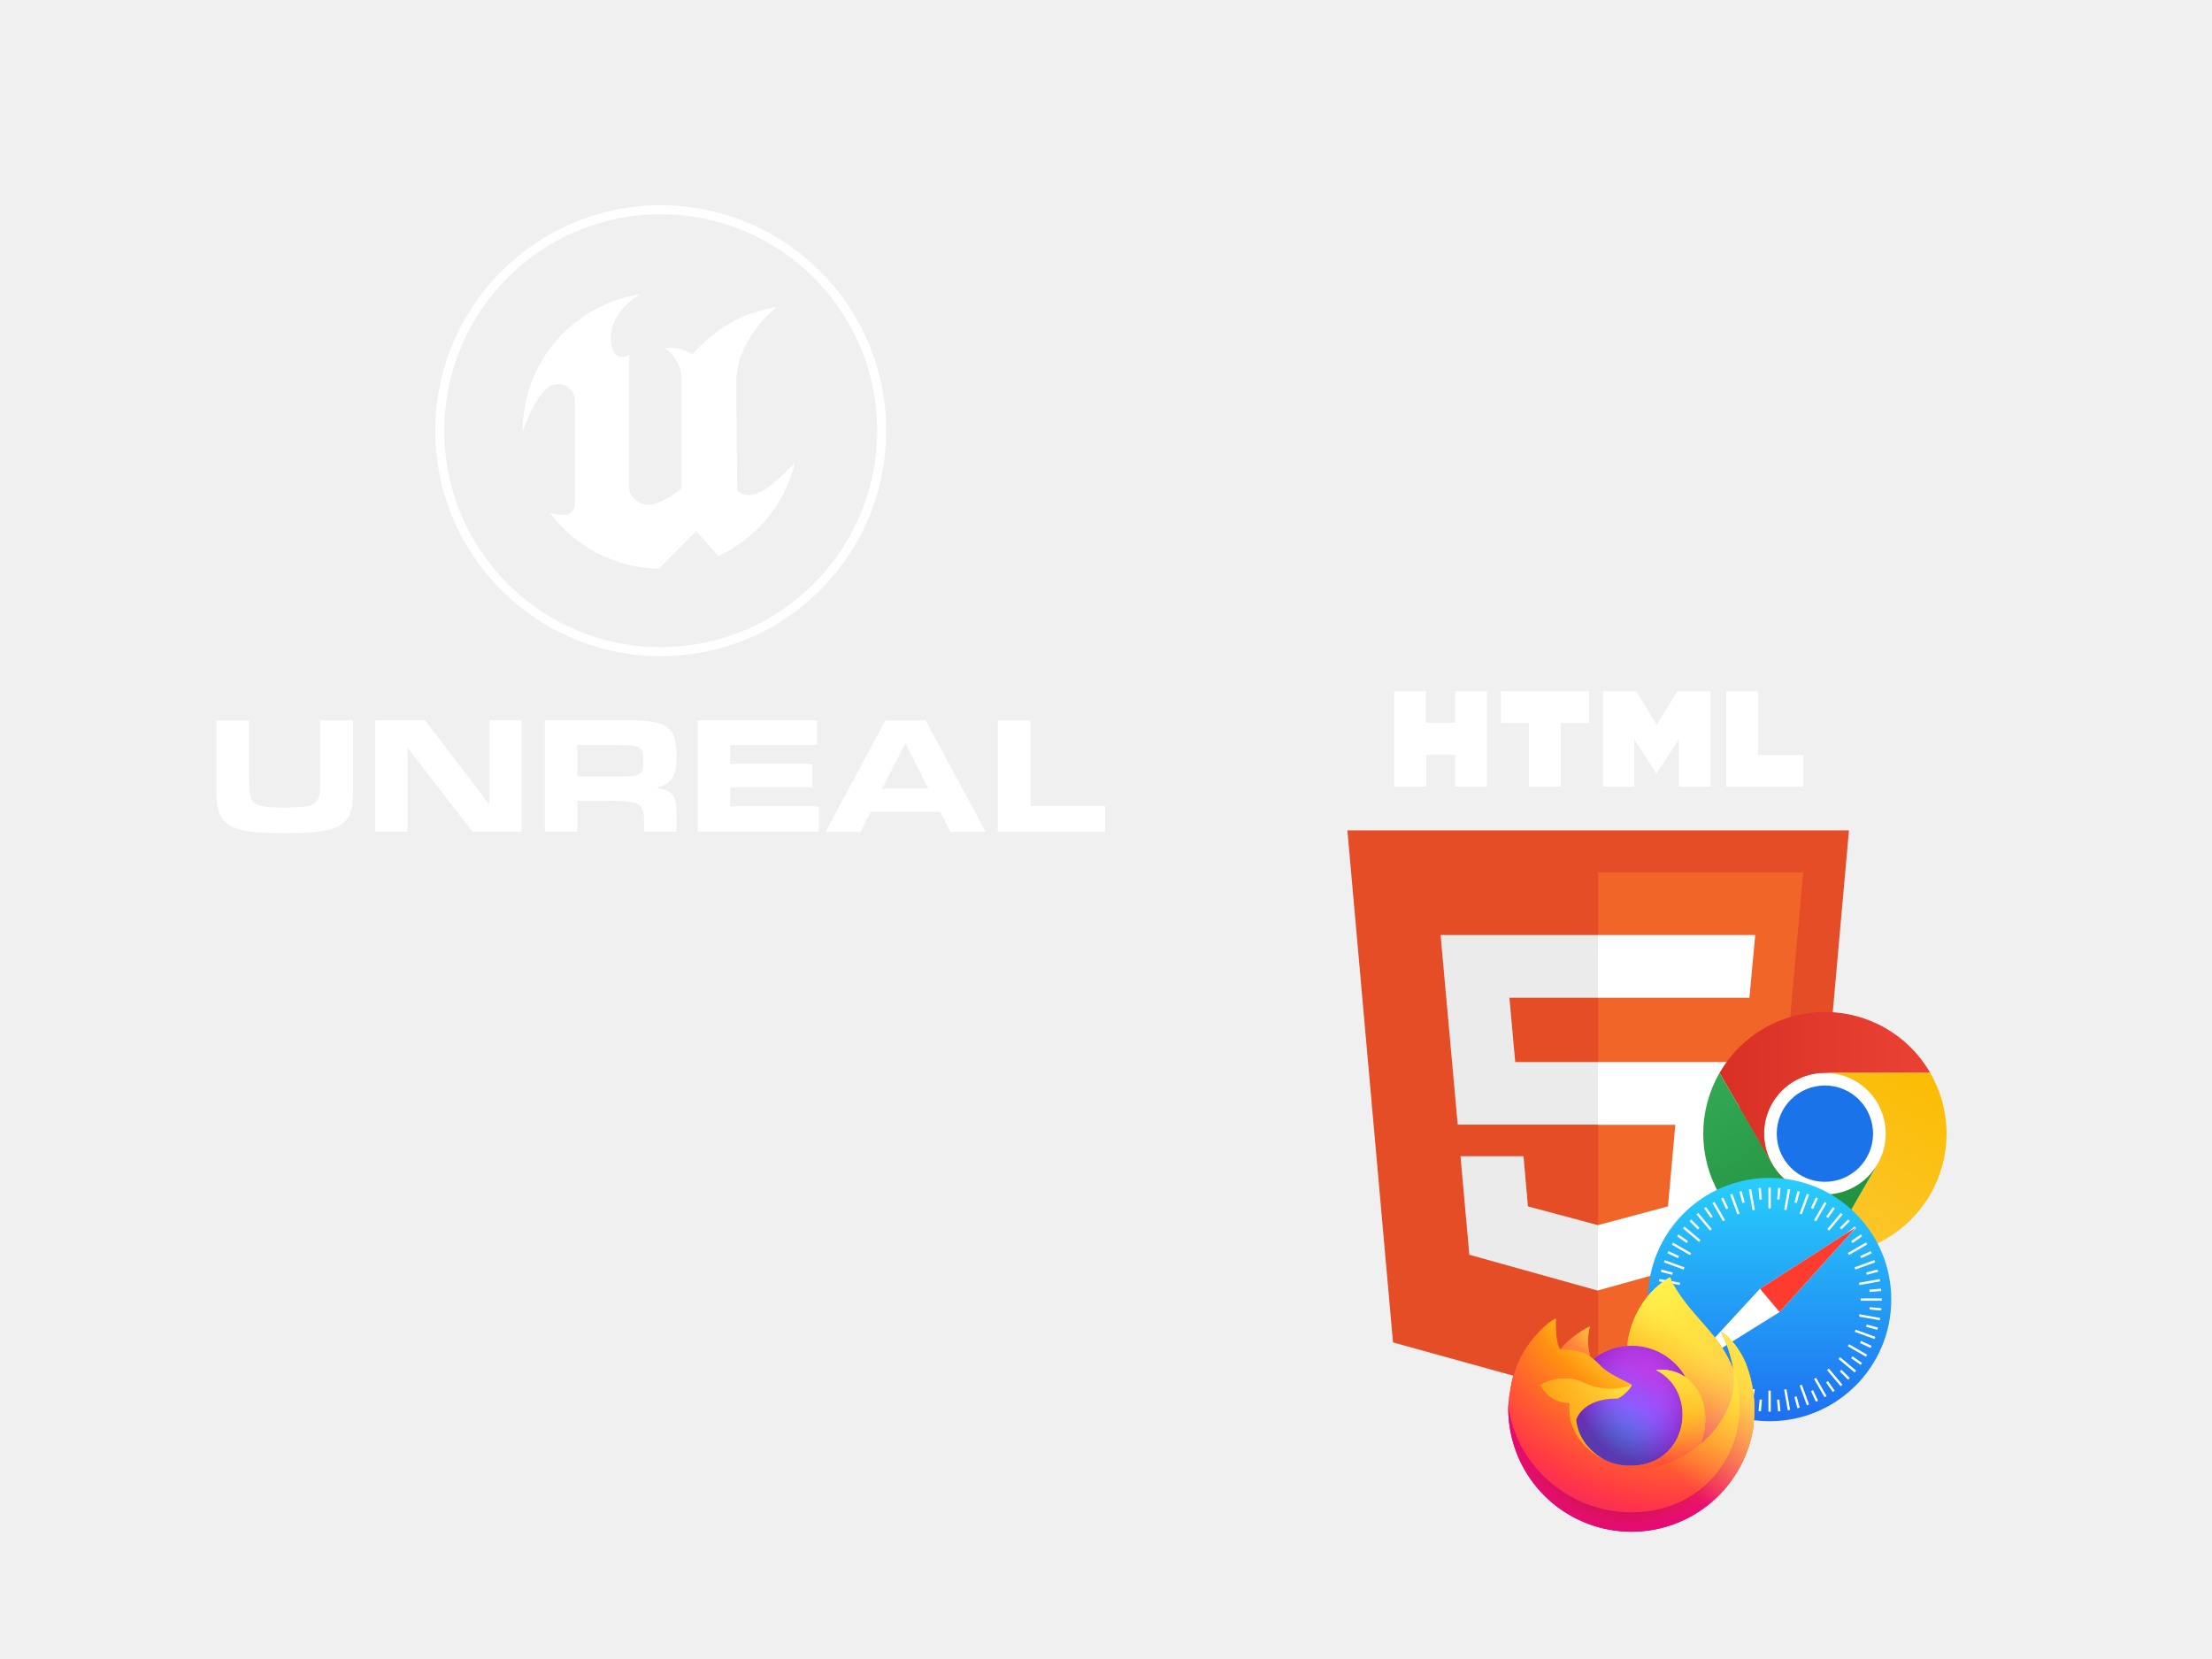
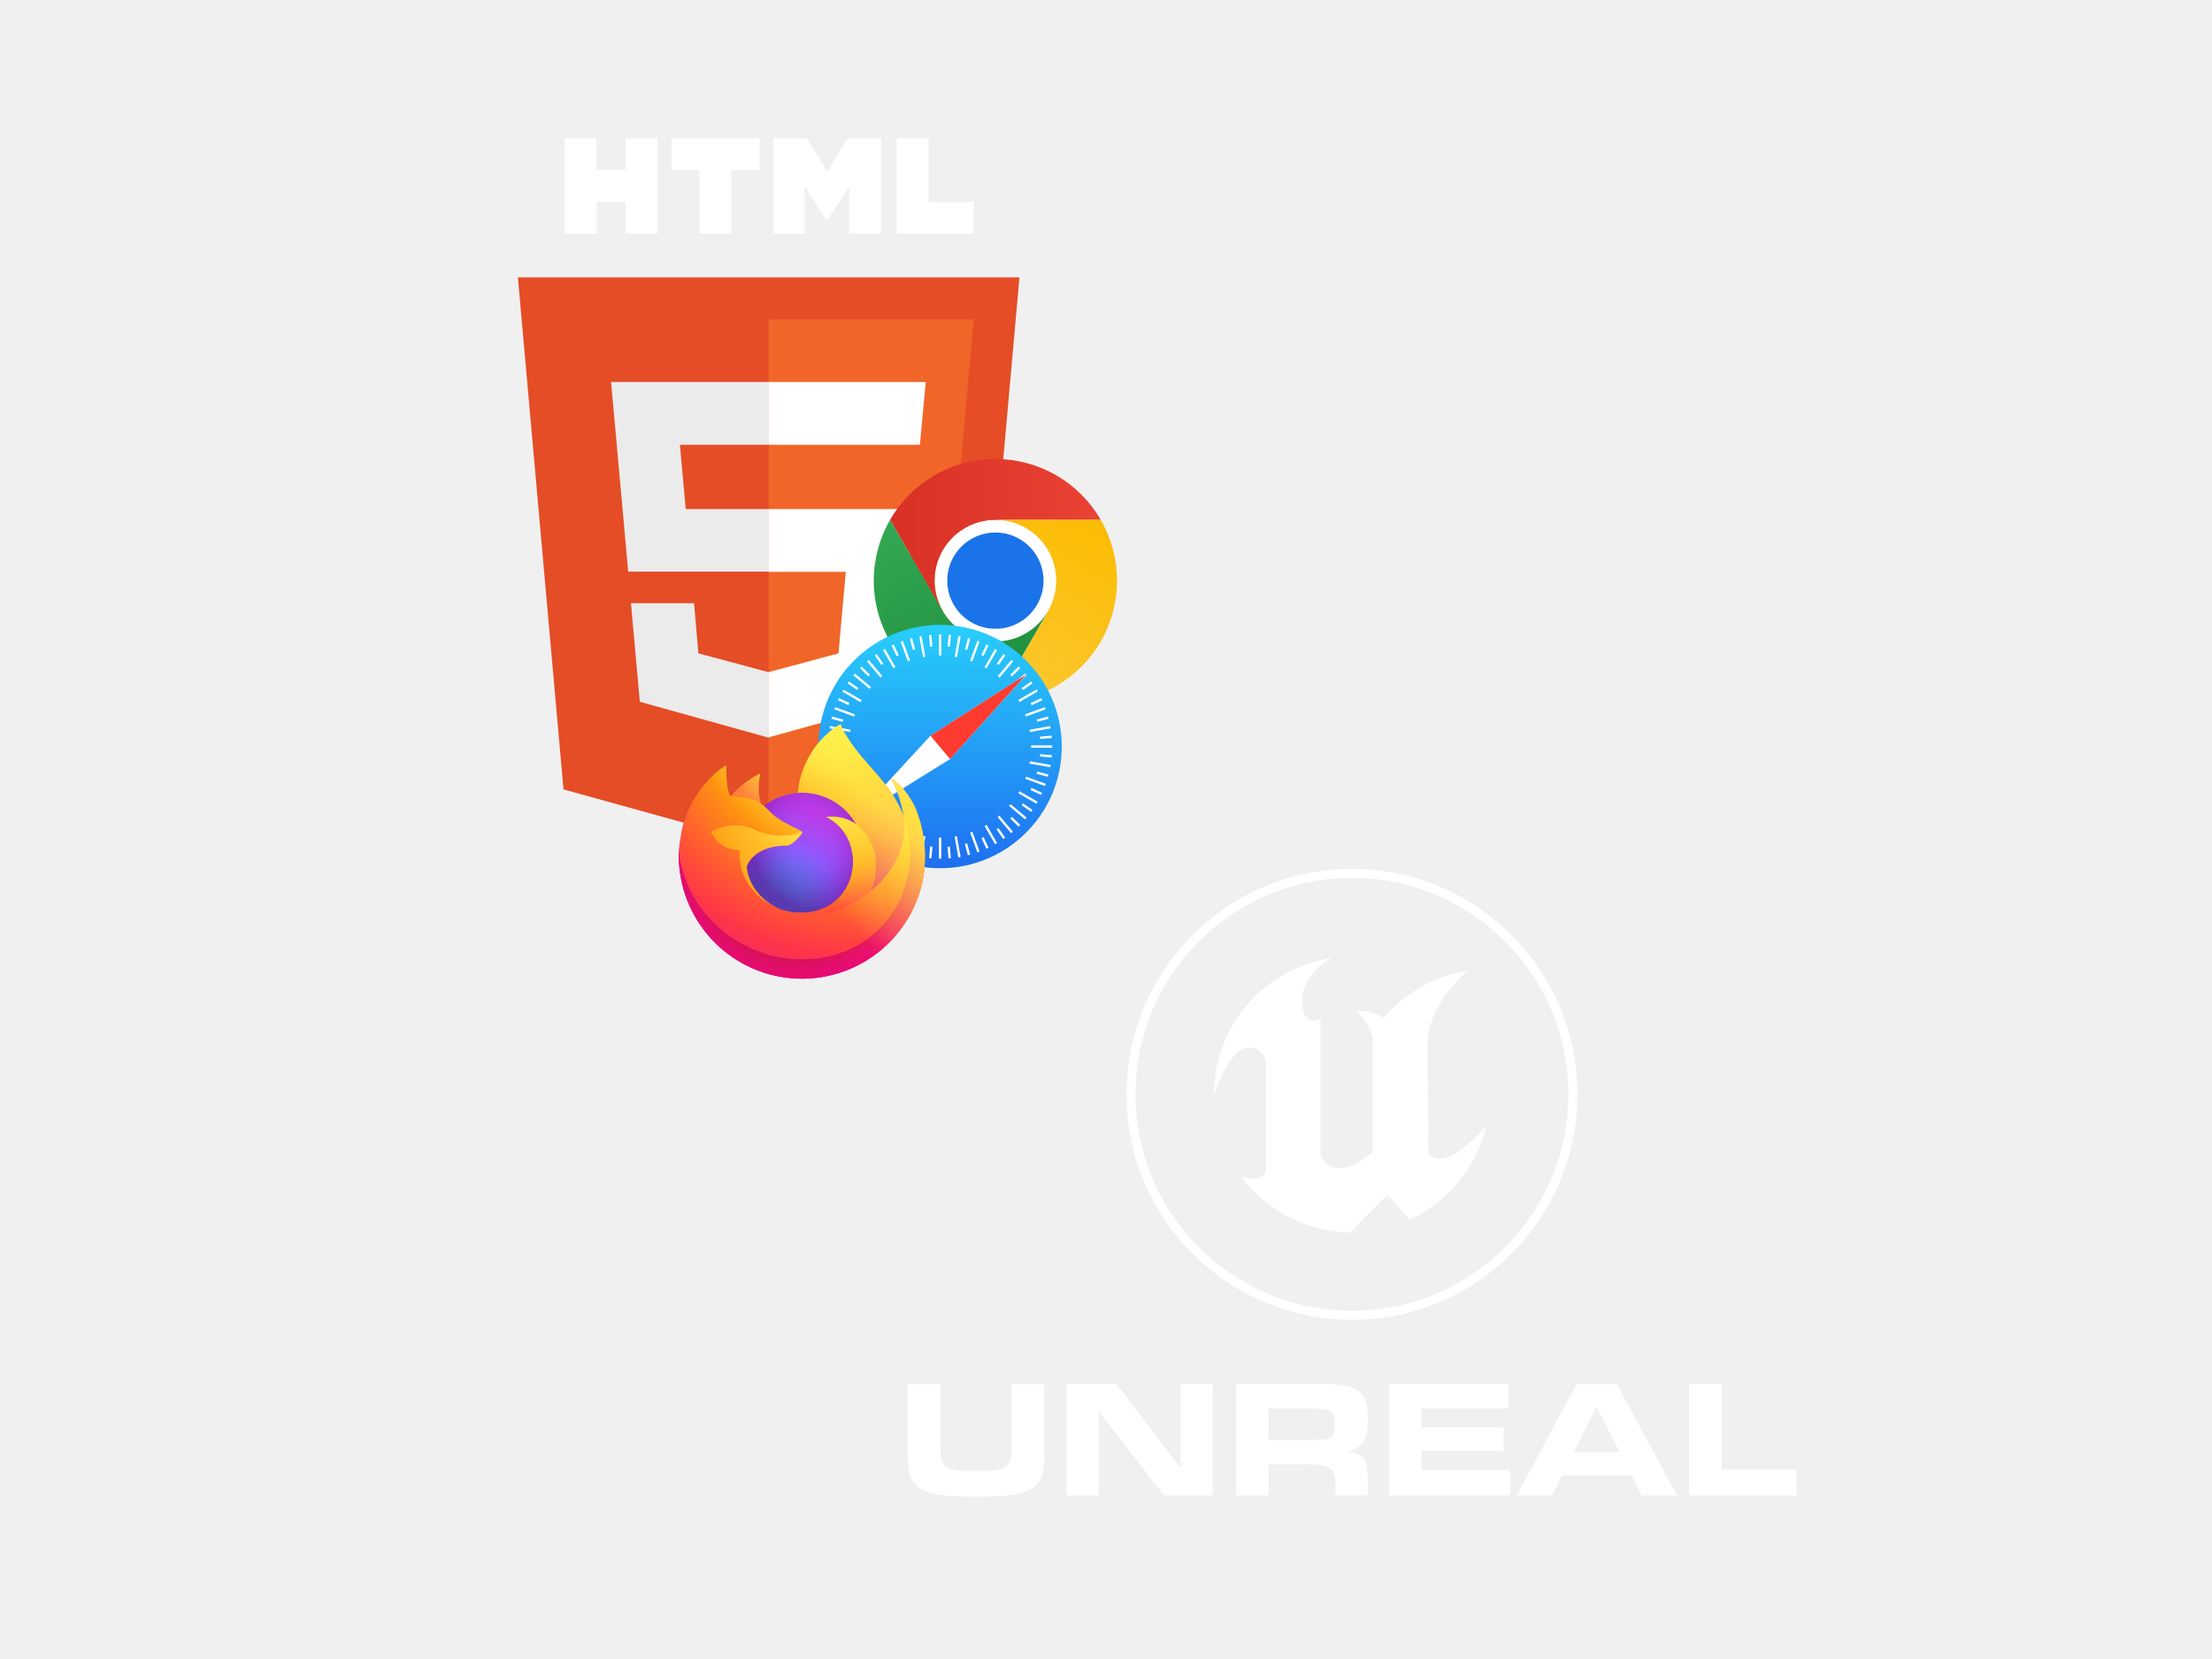
<svg xmlns="http://www.w3.org/2000/svg" width="800" height="600">
-   <svg x="70" y="70" viewBox="0 0 680 480" width="340" height="240">
+   <svg x="320" y="310" viewBox="0 0 680 480" width="340" height="240">
    <path fill="white" d="M64.72,462.64q-9.8,0-17.18-.53a79.32,79.32,0,0,1-12.74-1.79,30.35,30.35,0,0,1-8.87-3.44,17.29,17.29,0,0,1-5.61-5.44,21.72,21.72,0,0,1-2.95-7.78,56.33,56.33,0,0,1-.86-10.54v-52h23.7v44.32q0,4.11.29,7.06a17.08,17.08,0,0,0,1.17,5,8.14,8.14,0,0,0,2.55,3.36,12.36,12.36,0,0,0,4.41,2,33.9,33.9,0,0,0,6.75,1c2.68.15,5.86.23,9.57.23h2q5.55,0,9.56-.26a38.23,38.23,0,0,0,6.76-.95,11.87,11.87,0,0,0,4.41-2,8.48,8.48,0,0,0,2.54-3.36,16.76,16.76,0,0,0,1.18-5q.28-3,.28-7V381.11h23.71v52a61.52,61.52,0,0,1-.8,10.51,21.49,21.49,0,0,1-2.87,7.81,17.09,17.09,0,0,1-5.55,5.44,30.1,30.1,0,0,1-8.85,3.44,79.35,79.35,0,0,1-12.79,1.79q-7.45.52-17.35.53Z" />
    <path fill="white" d="M237.26,461.65H201.82l-46.66-60.3h-.46v60.3H131.46V381h36l46.09,60.36H214V381h23.24v80.61Zm0,0" />
    <path fill="white" d="M307.13,421.72c4.09,0,7.34-.12,9.77-.37a13.22,13.22,0,0,0,5.52-1.57,5.46,5.46,0,0,0,2.46-3.29,22.1,22.1,0,0,0,.58-5.59v-1.39a21.78,21.78,0,0,0-.58-5.52,5.2,5.2,0,0,0-2.49-3.24,13.87,13.87,0,0,0-5.55-1.51c-2.43-.25-5.66-.37-9.71-.37H277.59v22.85Zm42.2,39.93H325.91v-6.54a55.9,55.9,0,0,0-.28-6.08,12.37,12.37,0,0,0-1.21-4.31,7.37,7.37,0,0,0-2.57-2.83,12.94,12.94,0,0,0-4.38-1.65,42.55,42.55,0,0,0-6.7-.78q-4-.21-9.48-.21h-23.7v22.4H254.11V381h62.53a88.81,88.81,0,0,1,16.2,1.22,23.13,23.13,0,0,1,10,4.08,14.72,14.72,0,0,1,5.07,7.58,41.65,41.65,0,0,1,1.4,11.66v2.83a41.49,41.49,0,0,1-.74,8.31,18.07,18.07,0,0,1-2.41,6.13,14,14,0,0,1-4.29,4.25,20.43,20.43,0,0,1-6.47,2.55v.46a34.65,34.65,0,0,1,6.95,1.77,9.33,9.33,0,0,1,4.27,3.18,12.84,12.84,0,0,1,2.12,5.53,54.6,54.6,0,0,1,.57,8.73v12.33Zm0,0" />
    <path fill="white" d="M452.32,461.65h-87.6V381h86.22v17.83H388.19v13.71h59.43v16.84H388.19v13.89h64.13v18.34Zm0,0" />
    <path fill="white" d="M531.52,430.41l-16.43-32.35h-.58L498.2,430.41ZM573,461.71H547.44l-7.39-14.47H489.78l-7.27,14.47H457.14l43.29-80.6h29.09L573,461.71Zm0,0" />
    <path fill="white" d="M659.33,461.71H581.69v-80.6h23.7V443h53.94v18.75Zm0,0" />
    <path fill="white" d="M434.82,195h0c-2.81,13.56-15.32,48.34-55.19,67.18l-16-18-27,27.16a99.72,99.72,0,0,1-78.86-40.45,38.88,38.88,0,0,0,8.84,1.66c4.42.08,9.21-1.54,9.21-9V150.3a12.06,12.06,0,0,0-15.18-12.07c-12.5,2.86-22.5,34.07-22.5,34.07a99.25,99.25,0,0,1,34.36-76.06C291.12,80.46,309.31,75,323.13,72.86,309.48,80.64,301.8,93.34,301.8,104c0,17.09,10.32,15.07,13.38,12.55v98.92a16,16,0,0,0,2,3.49A14.59,14.59,0,0,0,329.15,225c10.34,0,23.75-11.8,23.75-11.8v-80.1c0-8.15-6.14-18-12.29-21.36,0,0,11.38-2,20.18,4.71h0a74.2,74.2,0,0,1,5.26-5.79C386.51,90.56,405.82,84.86,421.9,82h0s-29.27,23-29.27,53.8c0,22.93.59,78.84.59,78.84C404.11,225.1,420.24,210,434.82,195Z" />
    <path fill="white" d="M337.92,8.48A163.07,163.07,0,1,0,501,171.54,163.06,163.06,0,0,0,337.92,8.48Zm0,319.61A156.55,156.55,0,1,1,494.46,171.54,156.55,156.55,0,0,1,337.92,328.09Z" />
  </svg>
-   <svg x="450" y="250" viewBox="0 0 512 512" width="256" height="256">
+   <svg x="150" y="50" viewBox="0 0 512 512" width="256" height="256">
    <path fill="white" d="M108.4 0h23v22.8h21.2V0h23v69h-23V46h-21v23h-23.2M206 23h-20.3V0h63.7v23H229v46h-23M259.5 0h24.1l14.8 24.3L313.2 0h24.1v69h-23V34.8l-16.1 24.8l-16.1-24.8v34.2h-22.6M348.7 0h23v46.2h32.6V69h-55.6" />
    <path fill="#e44d26" d="M107.6 471l-33-370.4h362.8l-33 370.2L255.7 512" />
    <path fill="#f16529" d="M256 480.5V131H404.3L376 447" />
    <path fill="#ebebeb" d="M142 176.3h114v45.4h-64.2l4.2 46.5h60v45.3H154.4M156.4 336.3H202l3.2 36.3 50.8 13.6v47.4l-93.2-26" />
    <path fill="#fff" d="M369.6 176.3H255.8v45.4h109.6M361.3 268.2H255.8v45.4h56l-5.3 59-50.7 13.6v47.2l93-25.8" />
  </svg>
-   <svg x="600" y="350" width="120" height="120" viewBox="0 0 120 120" fill="none">
+   <svg x="300" y="150" width="120" height="120" viewBox="0 0 120 120" fill="none">
    <g clip-path="url(#ee)">
      <path d="m60 81.99c12.15 0 22-9.85 22-22 0-12.15-9.85-22-22-22s-22 9.85-22 22c0 12.15 9.85 22 22 22z" fill="#fff">      </path>
      <path d="m60 38h38.099c-3.861-6.689-9.414-12.244-16.103-16.106-6.688-3.862-14.276-5.895-21.999-5.894-7.723 5e-4 -15.31 2.034-21.998 5.897-6.688 3.863-12.241 9.418-16.101 16.108l19.05 32.995 0.017-0.004c-1.938-3.342-2.96-7.135-2.965-10.998-0.004-3.863 1.01-7.659 2.94-11.005 1.93-3.346 4.709-6.124 8.055-8.054 3.346-1.93 7.142-2.944 11.005-2.939z" fill="url(#cc)" />
      <path d="m60 77.417c9.619 0 17.417-7.798 17.417-17.417 0-9.619-7.798-17.417-17.417-17.417-9.619 0-17.417 7.798-17.417 17.417 0 9.619 7.798 17.417 17.417 17.417z" fill="#1A73E8" />
      <path d="m79.05 71.006-19.05 32.994c7.723 1e-3 15.311-2.031 21.999-5.893 6.689-3.861 12.243-9.416 16.104-16.105 3.861-6.689 5.893-14.276 5.892-22-1e-3 -7.723-2.036-15.31-5.9-21.997h-38.099l-0.004 0.017c3.863-0.007 7.66 1.004 11.007 2.931 3.348 1.928 6.128 4.704 8.06 8.049s2.949 7.14 2.947 11.003c-0.002 3.863-1.022 7.657-2.958 11z" fill="url(#bb)" />
      <path d="m40.949 71.006-19.049-32.995c-3.863 6.688-5.896 14.275-5.897 21.998s2.033 15.31 5.895 21.999 9.417 12.242 16.106 16.102c6.689 3.86 14.277 5.891 22 5.889l19.049-32.994-0.012-0.012c-1.925 3.349-4.699 6.131-8.042 8.067s-7.138 2.955-11 2.956-7.658-1.016-11.002-2.949c-3.345-1.933-6.12-4.713-8.048-8.061z" fill="url(#aa)" />
    </g>
    <defs>
      <linearGradient id="cc" x1="21.898" x2="98.099" y1="43.5" y2="43.5" gradientUnits="userSpaceOnUse">
        <stop stop-color="#D93025" offset="0" />
        <stop stop-color="#EA4335" offset="1" />
      </linearGradient>
      <linearGradient id="bb" x1="53.99" x2="92.09" y1="103.41" y2="37.42" gradientUnits="userSpaceOnUse">
        <stop stop-color="#FCC934" offset="0" />
        <stop stop-color="#FBBC04" offset="1" />
      </linearGradient>
      <linearGradient id="aa" x1="64.763" x2="26.663" y1="101.25" y2="35.261" gradientUnits="userSpaceOnUse">
        <stop stop-color="#1E8E3E" offset="0" />
        <stop stop-color="#34A853" offset="1" />
      </linearGradient>
      <clipPath id="ee">
        <rect transform="translate(16 16)" width="88" height="88" fill="#fff" />
      </clipPath>
    </defs>
  </svg>
-   <svg x="580" y="410" width="120" height="120" viewBox="0 0 120 120" fill="none">
+   <svg x="280" y="210" width="120" height="120" viewBox="0 0 120 120" fill="none">
    <path d="m60 104c24.3 0 44-19.7 44-44s-19.7-44-44-44-44 19.7-44 44 19.7 44 44 44z" fill="url(#aaa)" />
    <path d="m60.002 100.1v-6.756" stroke="#fff" stroke-linecap="square" stroke-width=".847" />
    <path d="m60.002 26.624v-6.756" stroke="#fff" stroke-linecap="square" stroke-width=".847" />
    <path d="m53.018 99.512 1.173-6.654m11.585-65.704 1.173-6.654" stroke="#fff" stroke-linecap="square" stroke-width=".847" />
    <path d="m46.278 97.689 2.311-6.349m22.819-62.694 2.311-6.349" stroke="#fff" stroke-linecap="square" stroke-width=".847" />
    <path d="m39.91 94.765 3.378-5.851m33.359-57.779 3.378-5.851" stroke="#fff" stroke-linecap="square" stroke-width=".847" />
    <path d="m34.252 90.737 4.343-5.176m42.885-51.109 4.343-5.176" stroke="#fff" stroke-linecap="square" stroke-width=".847" />
    <path d="m29.227 85.774 5.176-4.343m51.109-42.885 5.176-4.343" stroke="#fff" stroke-linecap="square" stroke-width=".847" />
    <path d="m25.244 80.033 5.851-3.378m57.779-33.359 5.851-3.378" stroke="#fff" stroke-linecap="square" stroke-width=".847" />
    <path d="m22.238 73.725 6.349-2.311m62.694-22.819 6.349-2.311" stroke="#fff" stroke-linecap="square" stroke-width=".847" />
    <path d="m20.469 67.009 6.654-1.173m65.704-11.585 6.654-1.173" stroke="#fff" stroke-linecap="square" stroke-width=".847" />
    <path d="m19.9 60.002h6.756m66.718 0h6.756" stroke="#fff" stroke-linecap="square" stroke-width=".847" />
    <path d="m20.488 53.062 6.654 1.173m65.704 11.585 6.654 1.173" stroke="#fff" stroke-linecap="square" stroke-width=".847" />
    <path d="m22.309 46.295 6.349 2.311m62.694 22.819 6.349 2.311" stroke="#fff" stroke-linecap="square" stroke-width=".847" />
    <path d="m25.229 39.99 5.851 3.378m57.779 33.359 5.851 3.378" stroke="#fff" stroke-linecap="square" stroke-width=".847" />
    <path d="m29.24 34.19 5.176 4.343m51.109 42.885 5.176 4.343" stroke="#fff" stroke-linecap="square" stroke-width=".847" />
    <path d="m34.166 29.281 4.343 5.176m42.885 51.109 4.343 5.176" stroke="#fff" stroke-linecap="square" stroke-width=".847" />
    <path d="m39.918 25.256 3.378 5.851m33.359 57.779 3.378 5.851" stroke="#fff" stroke-linecap="square" stroke-width=".847" />
    <path d="m46.28 22.3 2.311 6.349m22.819 62.694 2.311 6.349" stroke="#fff" stroke-linecap="square" stroke-width=".847" />
    <path d="m52.992 20.554 1.173 6.654m11.585 65.704 1.173 6.654" stroke="#fff" stroke-linecap="square" stroke-width=".847" />
    <path d="m56.484 99.953 0.294-3.365m6.404-73.194 0.294-3.365" stroke="#fff" stroke-linecap="square" stroke-width=".847" />
    <path d="m49.629 98.788 0.874-3.263m19.016-70.97 0.874-3.263" stroke="#fff" stroke-linecap="square" stroke-width=".847" />
    <path d="m43.024 96.33 1.428-3.062m31.052-66.59 1.428-3.062" stroke="#fff" stroke-linecap="square" stroke-width=".847" />
    <path d="m36.978 92.875 1.938-2.767m42.143-60.186 1.938-2.767" stroke="#fff" stroke-linecap="square" stroke-width=".847" />
    <path d="m31.658 88.369 2.389-2.389m51.954-51.954 2.389-2.389" stroke="#fff" stroke-linecap="square" stroke-width=".847" />
    <path d="m27.141 83.051 2.767-1.938m60.186-42.143 2.767-1.938" stroke="#fff" stroke-linecap="square" stroke-width=".847" />
    <path d="m23.653 76.966 3.062-1.428m66.59-31.052 3.062-1.428" stroke="#fff" stroke-linecap="square" stroke-width=".847" />
    <path d="m21.24 70.41 3.263-0.874m70.97-19.016 3.263-0.874" stroke="#fff" stroke-linecap="square" stroke-width=".847" />
    <path d="m20 63.507 3.365-0.294m73.194-6.404 3.365-0.294" stroke="#fff" stroke-linecap="square" stroke-width=".847" />
    <path d="m20.03 56.514 3.365 0.294m73.194 6.404 3.365 0.294" stroke="#fff" stroke-linecap="square" stroke-width=".847" />
    <path d="m21.19 49.657 3.263 0.874m70.97 19.016 3.263 0.874" stroke="#fff" stroke-linecap="square" stroke-width=".847" />
    <path d="m23.624 43.042 3.062 1.428m66.59 31.052 3.062 1.428" stroke="#fff" stroke-linecap="square" stroke-width=".847" />
    <path d="m27.127 37.029 2.767 1.938m60.186 42.143 2.767 1.938" stroke="#fff" stroke-linecap="square" stroke-width=".847" />
    <path d="m31.654 31.661 2.389 2.389m51.954 51.954 2.389 2.389" stroke="#fff" stroke-linecap="square" stroke-width=".847" />
    <path d="m36.935 27.134 1.938 2.767m42.143 60.186 1.938 2.767" stroke="#fff" stroke-linecap="square" stroke-width=".847" />
    <path d="m43.044 23.676 1.428 3.062m31.052 66.59 1.428 3.062" stroke="#fff" stroke-linecap="square" stroke-width=".847" />
    <path d="m49.59 21.297 0.874 3.263m19.016 70.97 0.874 3.263" stroke="#fff" stroke-linecap="square" stroke-width=".847" />
    <path d="m56.449 20.063 0.294 3.365m6.404 73.194 0.294 3.365" stroke="#fff" stroke-linecap="square" stroke-width=".847" />
    <path d="m91.222 33.87-34.71 22.211-27.785 30.15 34.879-21.704 27.616-30.656z" clip-rule="evenodd" fill="#fff" fill-rule="evenodd" />
    <path d="m91.222 33.87-34.71 22.211 7.094 8.445 27.616-30.656z" clip-rule="evenodd" fill="#FF3B30" fill-rule="evenodd" />
    <defs>
      <linearGradient id="aaa" x1="59.999" x2="59.999" y1="104.01" y2="15.992" gradientUnits="userSpaceOnUse">
        <stop stop-color="#1E6FF1" offset="0" />
        <stop stop-color="#28CEFB" offset="1" />
      </linearGradient>
    </defs>
  </svg>
-   <svg x="530" y="450" width="120" height="120" viewBox="0 0 120 120" fill="none">
+   <svg x="230" y="250" width="120" height="120" viewBox="0 0 120 120" fill="none">
    <path d="m101.3 42.856c-1.937-4.66-5.865-9.691-8.942-11.282 2.194 4.249 3.717 8.813 4.514 13.529l0.008 0.075c-5.039-12.564-13.585-17.63-20.564-28.66-0.36-0.562-0.711-1.131-1.05-1.707-0.175-0.3-0.339-0.607-0.491-0.92-0.289-0.561-0.513-1.153-0.665-1.765 2e-4 -0.028-0.01-0.056-0.029-0.077s-0.044-0.035-0.072-0.038c-0.028-0.007-0.057-0.007-0.084 0-0.006 0-0.015 0.01-0.022 0.013s-0.022 0.013-0.032 0.017l0.017-0.03c-11.195 6.555-14.994 18.69-15.343 24.76-4.471 0.307-8.745 1.955-12.266 4.728-0.367-0.311-0.751-0.602-1.15-0.872-1.016-3.555-1.059-7.317-0.125-10.894-4.111 1.992-7.764 4.815-10.728 8.291h-0.021c-1.766-2.239-1.642-9.622-1.541-11.164-0.522 0.21-1.021 0.475-1.488 0.79-1.559 1.113-3.017 2.362-4.356 3.732-1.526 1.547-2.92 3.219-4.166 4.999v0.007-0.008c-2.866 4.062-4.898 8.652-5.98 13.504l-0.06 0.294c-0.164 0.925-0.31 1.853-0.438 2.783 0 0.033-0.007 0.064-0.01 0.098-0.39 2.028-0.632 4.082-0.723 6.144v0.23c0.01 11.16 4.206 21.91 11.758 30.126 7.553 8.216 17.912 13.3 29.032 14.247s22.19-2.312 31.023-9.132c8.833-6.82 14.786-16.706 16.683-27.704 0.075-0.575 0.136-1.144 0.203-1.725 0.918-7.588-0.076-15.284-2.891-22.389zm-51.371 34.889c0.208 0.1 0.404 0.208 0.618 0.304l0.031 0.02c-0.216-0.103-0.432-0.211-0.649-0.323zm46.954-32.556v-0.043l0.008 0.047-0.008-0.005z" fill="url(#l)" />
    <path d="m101.3 42.856c-1.937-4.66-5.865-9.691-8.942-11.282 2.194 4.249 3.717 8.813 4.514 13.529v0.043l0.008 0.047c3.435 9.831 2.938 20.609-1.387 30.082-5.108 10.961-17.473 22.195-36.828 21.649-20.913-0.592-39.33-16.11-42.773-36.436-0.627-3.205 0-4.83 0.315-7.435-0.43 2.023-0.67 4.082-0.717 6.15v0.23c0.01 11.16 4.206 21.91 11.758 30.126 7.553 8.216 17.912 13.3 29.032 14.247s22.19-2.312 31.023-9.132c8.833-6.82 14.786-16.706 16.683-27.704 0.075-0.575 0.136-1.144 0.203-1.725 0.918-7.588-0.076-15.284-2.891-22.389z" fill="url(#i)" />
    <path d="m101.3 42.856c-1.937-4.66-5.865-9.691-8.942-11.282 2.194 4.249 3.717 8.813 4.514 13.529v0.043l0.008 0.047c3.435 9.831 2.938 20.609-1.387 30.082-5.108 10.961-17.473 22.195-36.828 21.649-20.913-0.592-39.33-16.11-42.773-36.436-0.627-3.205 0-4.83 0.315-7.435-0.43 2.023-0.67 4.082-0.717 6.15v0.23c0.01 11.16 4.206 21.91 11.758 30.126 7.553 8.216 17.912 13.3 29.032 14.247s22.19-2.312 31.023-9.132c8.833-6.82 14.786-16.706 16.683-27.704 0.075-0.575 0.136-1.144 0.203-1.725 0.918-7.588-0.076-15.284-2.891-22.389z" fill="url(#h)" />
    <path d="m79.644 48.095c0.097 0.068 0.186 0.136 0.277 0.203-1.12-1.985-2.513-3.803-4.14-5.399-13.853-13.855-3.631-30.042-1.907-30.864l0.017-0.025c-11.195 6.555-14.994 18.69-15.343 24.76 0.52-0.036 1.035-0.079 1.566-0.079 3.972 0.007 7.872 1.066 11.302 3.07 3.43 2.003 6.269 4.879 8.227 8.335z" fill="url(#g)" />
    <path d="m60.144 50.862c-0.074 1.109-3.99 4.932-5.36 4.932-12.674 0-14.732 7.667-14.732 7.667 0.561 6.456 5.06 11.774 10.498 14.587 0.248 0.129 0.5 0.245 0.752 0.359 0.436 0.193 0.872 0.372 1.309 0.536 1.866 0.66 3.821 1.038 5.799 1.119 22.215 1.042 26.518-26.565 10.487-34.576 3.782-0.492 7.612 0.438 10.747 2.609-1.958-3.456-4.797-6.332-8.227-8.335-3.43-2.003-7.33-3.062-11.302-3.07-0.529 0-1.046 0.044-1.566 0.079-4.471 0.307-8.745 1.955-12.266 4.728 0.68 0.575 1.447 1.343 3.062 2.936 3.025 2.98 10.781 6.066 10.798 6.428z" fill="url(#f)" />
    <path d="m60.144 50.862c-0.074 1.109-3.99 4.932-5.36 4.932-12.674 0-14.732 7.667-14.732 7.667 0.561 6.456 5.06 11.774 10.498 14.587 0.248 0.129 0.5 0.245 0.752 0.359 0.436 0.193 0.872 0.372 1.309 0.536 1.866 0.66 3.821 1.038 5.799 1.119 22.215 1.042 26.518-26.565 10.487-34.576 3.782-0.492 7.612 0.438 10.747 2.609-1.958-3.456-4.797-6.332-8.227-8.335-3.43-2.003-7.33-3.062-11.302-3.07-0.529 0-1.046 0.044-1.566 0.079-4.471 0.307-8.745 1.955-12.266 4.728 0.68 0.575 1.447 1.343 3.062 2.936 3.025 2.98 10.781 6.066 10.798 6.428z" fill="url(#e)" />
    <path d="m44.205 40.015c0.361 0.23 0.659 0.43 0.92 0.611-1.016-3.555-1.059-7.317-0.125-10.894-4.111 1.992-7.764 4.815-10.728 8.291 0.217-0.006 6.683-0.122 9.934 1.992z" fill="url(#d)" />
    <path d="m15.902 60.487c3.44 20.325 21.86 35.843 42.773 36.436 19.354 0.547 31.719-10.688 36.828-21.649 4.325-9.473 4.822-20.251 1.387-30.082v-0.043c0-0.033-0.007-0.053 0-0.043l0.008 0.075c1.581 10.324-3.67 20.325-11.878 27.088l-0.025 0.058c-15.994 13.026-31.301 7.859-34.399 5.75-0.216-0.103-0.432-0.211-0.649-0.323-9.325-4.457-13.178-12.954-12.352-20.24-2.214 0.033-4.389-0.577-6.263-1.756-1.874-1.179-3.366-2.876-4.295-4.885 2.448-1.5 5.239-2.348 8.107-2.463 2.869-0.115 5.719 0.506 8.279 1.805 5.278 2.396 11.285 2.632 16.735 0.658-0.017-0.362-7.774-3.45-10.798-6.428-1.616-1.593-2.383-2.36-3.062-2.936-0.367-0.311-0.751-0.602-1.15-0.872-0.265-0.181-0.562-0.376-0.92-0.611-3.251-2.114-9.716-1.998-9.93-1.992h-0.021c-1.766-2.239-1.642-9.622-1.541-11.164-0.523 0.21-1.021 0.475-1.488 0.79-1.559 1.113-3.017 2.362-4.356 3.732-1.531 1.543-2.931 3.211-4.184 4.988v0.007-0.008c-2.866 4.062-4.898 8.652-5.98 13.504-0.022 0.091-1.605 7.014-0.825 10.604z" fill="url(#c)" />
    <path d="m75.784 42.9c1.627 1.598 3.021 3.418 4.14 5.405 0.245 0.185 0.474 0.369 0.668 0.547 10.105 9.315 4.811 22.482 4.416 23.42 8.209-6.763 13.455-16.765 11.878-27.088-5.042-12.57-13.587-17.635-20.567-28.666-0.36-0.562-0.711-1.131-1.05-1.707-0.175-0.3-0.339-0.607-0.491-0.92-0.289-0.561-0.513-1.153-0.665-1.765 2e-4 -0.028-0.01-0.056-0.029-0.077s-0.044-0.035-0.072-0.038c-0.028-0.007-0.057-0.007-0.084 0-0.006 0-0.015 0.01-0.022 0.013s-0.022 0.013-0.032 0.017c-1.724 0.818-11.946 17.004 1.909 30.859z" fill="url(#b)" />
    <path d="m80.585 48.846c-0.214-0.193-0.437-0.375-0.668-0.547-0.091-0.068-0.18-0.136-0.277-0.204-3.135-2.171-6.965-3.101-10.747-2.609 16.031 8.015 11.73 35.618-10.487 34.576-1.978-0.081-3.933-0.458-5.799-1.119-0.436-0.163-0.873-0.342-1.309-0.536-0.252-0.115-0.504-0.23-0.752-0.359l0.031 0.02c3.098 2.115 18.4 7.282 34.399-5.75l0.025-0.058c0.399-0.931 5.694-14.102-4.416-23.414z" fill="url(#a)" />
    <path d="m40.052 63.462s2.057-7.667 14.732-7.667c1.37 0 5.29-3.824 5.36-4.932-5.45 1.974-11.456 1.738-16.735-0.658-2.56-1.299-5.41-1.92-8.279-1.805-2.868 0.115-5.66 0.963-8.107 2.463 0.929 2.01 2.421 3.706 4.295 4.885 1.874 1.179 4.05 1.789 6.263 1.756-0.826 7.287 3.027 15.784 12.352 20.24 0.208 0.1 0.404 0.208 0.618 0.304-5.443-2.812-9.937-8.129-10.498-14.586z" fill="url(#k)" />
    <path d="m101.3 42.856c-1.937-4.66-5.865-9.691-8.942-11.282 2.194 4.249 3.717 8.813 4.514 13.529l0.008 0.075c-5.039-12.564-13.585-17.63-20.564-28.66-0.36-0.562-0.711-1.131-1.05-1.707-0.175-0.3-0.339-0.607-0.491-0.92-0.289-0.561-0.513-1.153-0.665-1.765 2e-4 -0.028-0.01-0.056-0.029-0.077s-0.044-0.035-0.072-0.038c-0.028-0.007-0.057-0.007-0.084 0-0.006 0-0.015 0.01-0.022 0.013s-0.022 0.013-0.032 0.017l0.017-0.03c-11.195 6.555-14.994 18.69-15.343 24.76 0.52-0.036 1.035-0.079 1.566-0.079 3.972 0.007 7.872 1.066 11.302 3.07 3.43 2.003 6.269 4.879 8.227 8.335-3.135-2.171-6.965-3.101-10.747-2.609 16.031 8.015 11.73 35.618-10.487 34.576-1.978-0.081-3.933-0.458-5.799-1.119-0.436-0.163-0.873-0.342-1.309-0.536-0.252-0.115-0.504-0.23-0.752-0.359l0.031 0.02c-0.216-0.103-0.432-0.211-0.649-0.323 0.208 0.1 0.404 0.208 0.618 0.304-5.443-2.813-9.937-8.13-10.498-14.587 0 0 2.057-7.667 14.732-7.667 1.37 0 5.29-3.824 5.36-4.932-0.017-0.362-7.774-3.45-10.798-6.428-1.616-1.593-2.383-2.36-3.062-2.936-0.367-0.311-0.751-0.602-1.15-0.872-1.016-3.555-1.059-7.317-0.125-10.894-4.111 1.992-7.764 4.815-10.728 8.291h-0.021c-1.766-2.239-1.642-9.622-1.541-11.164-0.522 0.21-1.021 0.475-1.488 0.79-1.559 1.113-3.017 2.362-4.356 3.732-1.526 1.547-2.92 3.219-4.166 4.999v0.007-0.008c-2.866 4.062-4.898 8.652-5.98 13.504l-0.06 0.294c-0.084 0.392-0.46 2.384-0.514 2.812v0c-0.344 2.056-0.564 4.131-0.658 6.213v0.23c0.01 11.16 4.206 21.91 11.758 30.126 7.553 8.216 17.912 13.3 29.032 14.247s22.19-2.312 31.023-9.132c8.833-6.82 14.786-16.706 16.683-27.704 0.075-0.575 0.136-1.144 0.203-1.725 0.918-7.588-0.076-15.284-2.891-22.389z" fill="url(#j)" />
    <defs>
      <linearGradient id="l" x1="95.404" x2="21.414" y1="26.252" y2="97.638" gradientUnits="userSpaceOnUse">
        <stop stop-color="#FFF44F" offset=".048" />
        <stop stop-color="#FFE847" offset=".111" />
        <stop stop-color="#FFC830" offset=".225" />
        <stop stop-color="#FF980E" offset=".368" />
        <stop stop-color="#FF8B16" offset=".401" />
        <stop stop-color="#FF672A" offset=".462" />
        <stop stop-color="#FF3647" offset=".534" />
        <stop stop-color="#E31587" offset=".705" />
      </linearGradient>
      <radialGradient id="i" cx="0" cy="0" r="1" gradientTransform="translate(91.985 22.211) scale(92.916 92.917)" gradientUnits="userSpaceOnUse">
        <stop stop-color="#FFBD4F" offset=".129" />
        <stop stop-color="#FFAC31" offset=".186" />
        <stop stop-color="#FF9D17" offset=".247" />
        <stop stop-color="#FF980E" offset=".283" />
        <stop stop-color="#FF563B" offset=".403" />
        <stop stop-color="#FF3750" offset=".467" />
        <stop stop-color="#F5156C" offset=".71" />
        <stop stop-color="#EB0878" offset=".782" />
        <stop stop-color="#E50080" offset=".86" />
      </radialGradient>
      <radialGradient id="h" cx="0" cy="0" r="1" gradientTransform="translate(58.032 60.198) scale(92.916 92.917)" gradientUnits="userSpaceOnUse">
        <stop stop-color="#960E18" offset=".3" />
        <stop stop-color="#B11927" stop-opacity=".74" offset=".351" />
        <stop stop-color="#DB293D" stop-opacity=".343" offset=".435" />
        <stop stop-color="#F5334B" stop-opacity=".094" offset=".497" />
        <stop stop-color="#FF3750" stop-opacity="0" offset=".53" />
      </radialGradient>
      <radialGradient id="g" cx="0" cy="0" r="1" gradientTransform="translate(69.234 1.1246) scale(67.314)" gradientUnits="userSpaceOnUse">
        <stop stop-color="#FFF44F" offset=".132" />
        <stop stop-color="#FFDC3E" offset=".252" />
        <stop stop-color="#FF9D12" offset=".506" />
        <stop stop-color="#FF980E" offset=".526" />
      </radialGradient>
      <radialGradient id="f" cx="0" cy="0" r="1" gradientTransform="translate(47.755 84.468) scale(44.242 44.242)" gradientUnits="userSpaceOnUse">
        <stop stop-color="#3A8EE6" offset=".353" />
        <stop stop-color="#5C79F0" offset=".472" />
        <stop stop-color="#9059FF" offset=".669" />
        <stop stop-color="#C139E6" offset="1" />
      </radialGradient>
      <radialGradient id="e" cx="0" cy="0" r="1" gradientTransform="translate(63.11 52.583) rotate(-13.592) scale(23.457 27.462)" gradientUnits="userSpaceOnUse">
        <stop stop-color="#9059FF" stop-opacity="0" offset=".206" />
        <stop stop-color="#8C4FF3" stop-opacity=".064" offset=".278" />
        <stop stop-color="#7716A8" stop-opacity=".45" offset=".747" />
        <stop stop-color="#6E008B" stop-opacity=".6" offset=".975" />
      </radialGradient>
      <radialGradient id="d" cx="0" cy="0" r="1" gradientTransform="translate(56.859 18.409) scale(31.827)" gradientUnits="userSpaceOnUse">
        <stop stop-color="#FFE226" offset="0" />
        <stop stop-color="#FFDB27" offset=".121" />
        <stop stop-color="#FFC82A" offset=".295" />
        <stop stop-color="#FFA930" offset=".502" />
        <stop stop-color="#FF7E37" offset=".732" />
        <stop stop-color="#FF7139" offset=".792" />
      </radialGradient>
      <radialGradient id="c" cx="0" cy="0" r="1" gradientTransform="translate(81.876 -1.7782) scale(135.79)" gradientUnits="userSpaceOnUse">
        <stop stop-color="#FFF44F" offset=".113" />
        <stop stop-color="#FF980E" offset=".456" />
        <stop stop-color="#FF5634" offset=".622" />
        <stop stop-color="#FF3647" offset=".716" />
        <stop stop-color="#E31587" offset=".904" />
      </radialGradient>
      <radialGradient id="b" cx="0" cy="0" r="1" gradientTransform="translate(70.431 5.7724) rotate(83.976) scale(99.526 65.318)" gradientUnits="userSpaceOnUse">
        <stop stop-color="#FFF44F" offset="0" />
        <stop stop-color="#FFE847" offset=".06" />
        <stop stop-color="#FFC830" offset=".168" />
        <stop stop-color="#FF980E" offset=".304" />
        <stop stop-color="#FF8B16" offset=".356" />
        <stop stop-color="#FF672A" offset=".455" />
        <stop stop-color="#FF3647" offset=".57" />
        <stop stop-color="#E31587" offset=".737" />
      </radialGradient>
      <radialGradient id="a" cx="0" cy="0" r="1" gradientTransform="translate(56.11 30.198) scale(84.778)" gradientUnits="userSpaceOnUse">
        <stop stop-color="#FFF44F" offset=".137" />
        <stop stop-color="#FF980E" offset=".48" />
        <stop stop-color="#FF5634" offset=".592" />
        <stop stop-color="#FF3647" offset=".655" />
        <stop stop-color="#E31587" offset=".904" />
      </radialGradient>
      <radialGradient id="k" cx="0" cy="0" r="1" gradientTransform="translate(78.488 35.16) scale(92.789)" gradientUnits="userSpaceOnUse">
        <stop stop-color="#FFF44F" offset=".094" />
        <stop stop-color="#FFE141" offset=".231" />
        <stop stop-color="#FFAF1E" offset=".509" />
        <stop stop-color="#FF980E" offset=".626" />
      </radialGradient>
      <linearGradient id="j" x1="94.515" x2="31.557" y1="25.87" y2="88.827" gradientUnits="userSpaceOnUse">
        <stop stop-color="#FFF44F" stop-opacity=".8" offset=".167" />
        <stop stop-color="#FFF44F" stop-opacity=".634" offset=".266" />
        <stop stop-color="#FFF44F" stop-opacity=".217" offset=".489" />
        <stop stop-color="#FFF44F" stop-opacity="0" offset=".6" />
      </linearGradient>
    </defs>
  </svg>
</svg>
